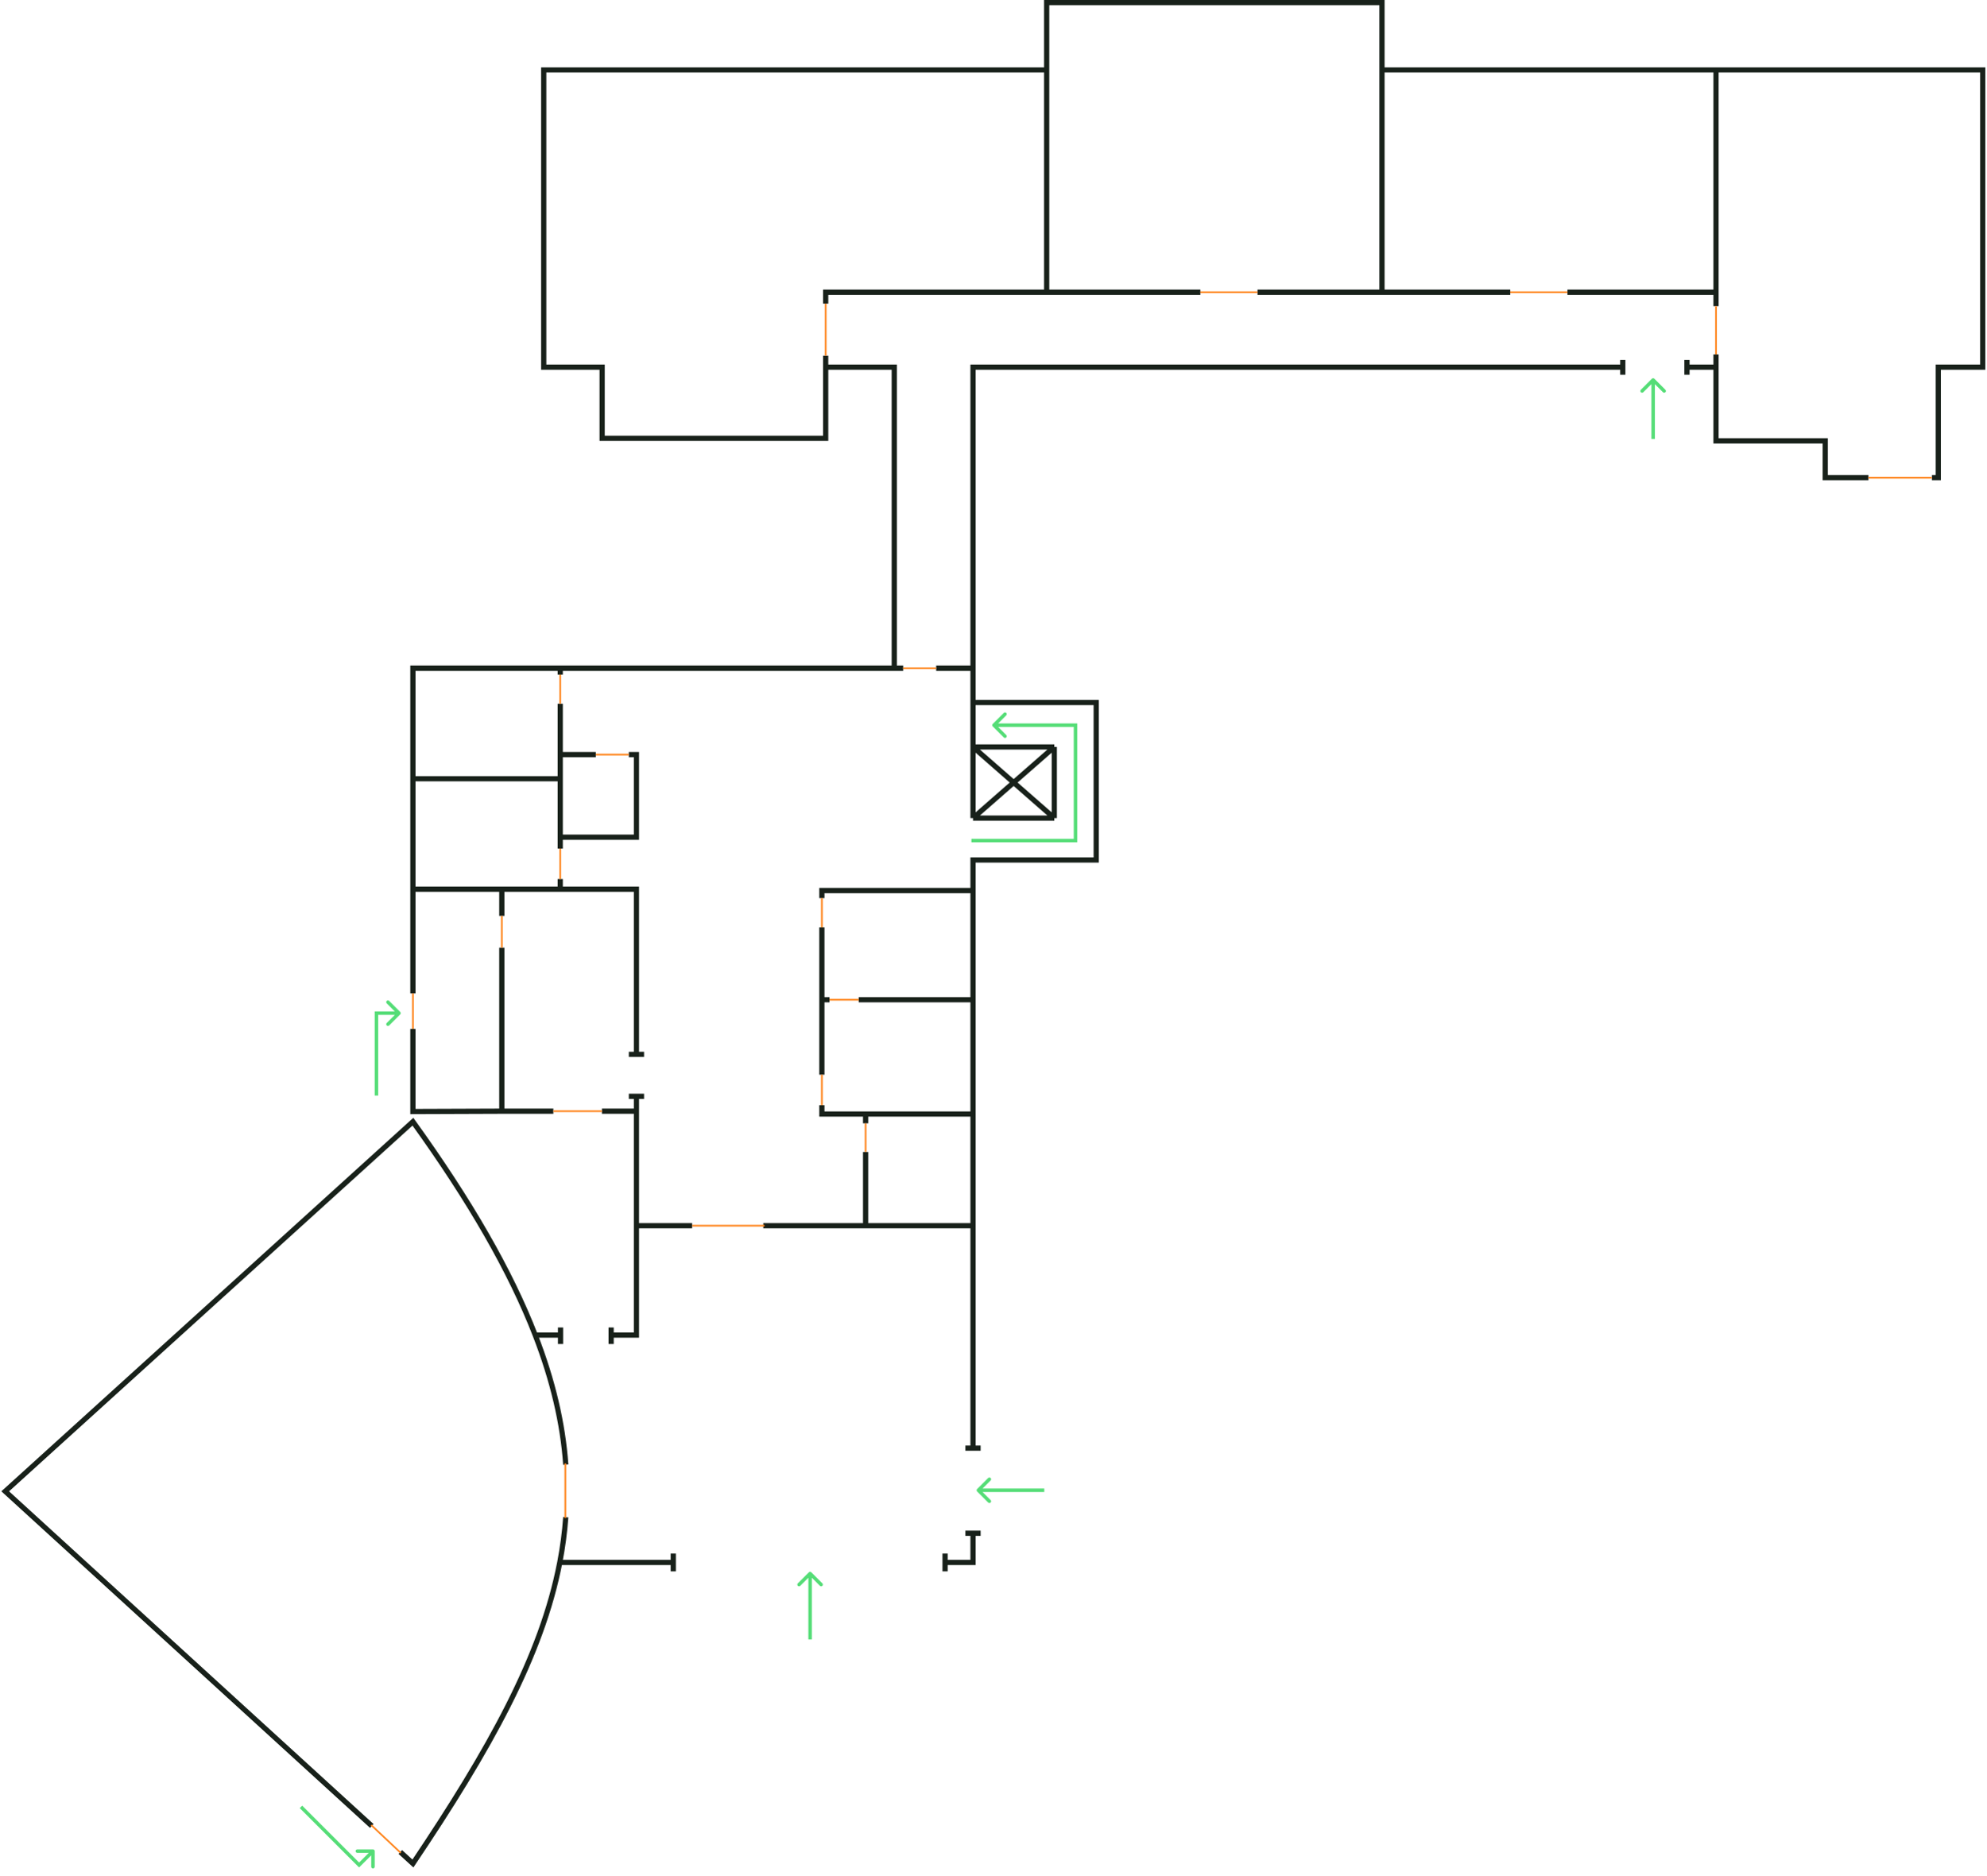
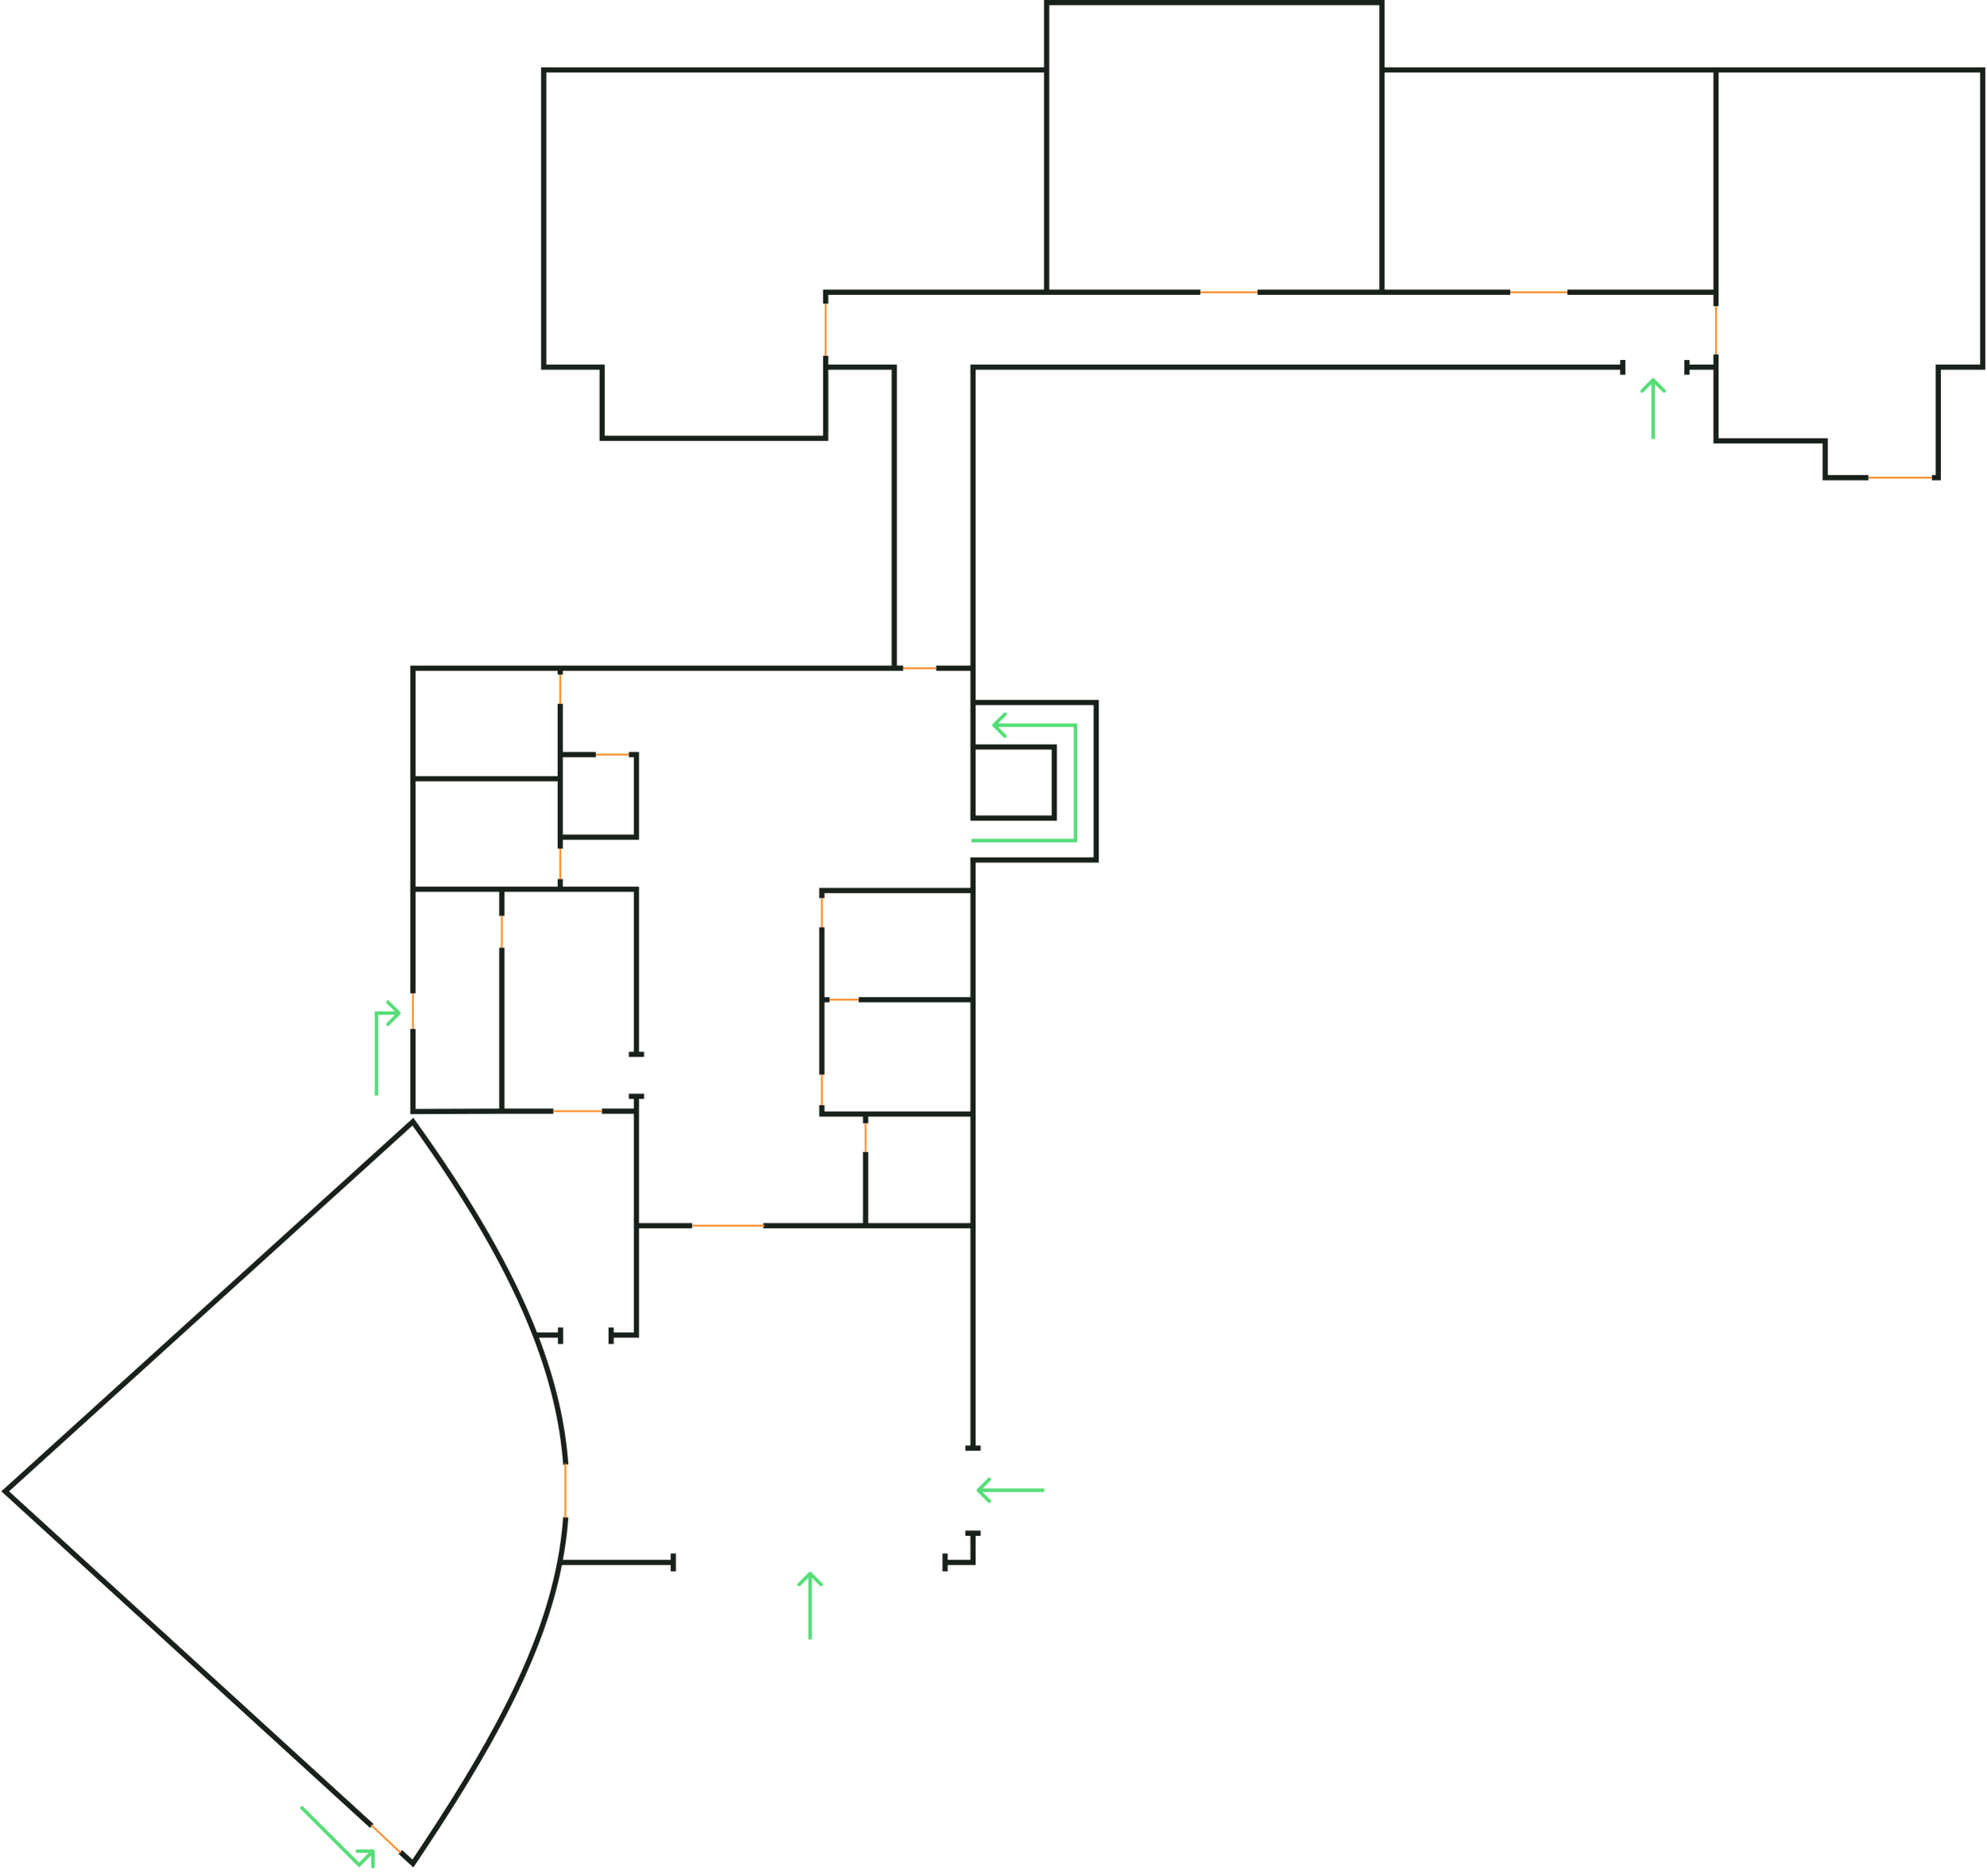
<svg xmlns="http://www.w3.org/2000/svg" width="1145" height="1081" viewBox="0 0 1145 1081" fill="none">
-   <path d="M326.148 844.236C324.453 820.429 318.74 795.846 308.538 769.554M326.148 874.523C325.524 883.257 324.364 891.937 322.694 900.614M322.694 900.614C312.291 954.649 282.079 1008.54 238.029 1074.14L230.755 1067.5M322.694 900.614H388.125M388.125 900.614V895.488M388.125 900.614V905.739M308.538 769.554C294.259 732.753 271.186 692.603 238.029 646.548L3 859.612L214.321 1052.5M308.538 769.554H323.127M560.919 834.718H565.312M560.919 834.718H556.526M560.919 834.718V706.5M544.811 900.614H560.919V883.774M544.811 900.614V895.488M544.811 900.614V905.739M560.919 883.774H556.526M560.919 883.774H565.312M238.029 512.56H289.281M238.029 512.56V448.86M238.029 512.56V572.598M289.281 512.56H322.961M289.281 512.56V527.935M560.919 642.155V705.854V706.5M560.919 642.155V576.259M560.919 642.155H499M560.919 576.259V513.292M560.919 576.259H495.023M473.79 576.259V534.525M473.79 576.259H478.183M473.79 576.259V619.458M560.919 513.292H473.79V517.685M560.919 513.292V495.72H631.94V404.93H560.919M560.919 404.93V385.161M560.919 404.93V417.743V430.556M560.919 385.161V211.635H935.5M560.919 385.161H539.686M322.961 385.161H238.029V448.86M322.961 385.161H515.524M322.961 385.161V388.822M322.961 512.56H366.892V607.743M322.961 512.56V506.702M238.029 448.86H322.961M322.961 448.86V448.128V434.949M322.961 448.86V482.54M322.961 434.949H343.462M322.961 434.949V405.662M322.961 482.54H366.892V434.949H362.499M322.961 482.54V489.13M515.524 385.161V211.635H475.987M515.524 385.161H520.649M475.987 211.635V252.637H347.123V211.635H313.443V40.305H603.385M475.987 211.635V205.045M603.385 40.305V168.436M603.385 40.305V1.5H796.68V40.305M603.385 168.436H475.987V175.026M603.385 168.436H691.979M989.243 211.635V254.101H1052.21V275.334H1077.1M989.243 211.635V204.313M989.243 211.635H972.5M989.243 40.305H1143V211.635H1117.37V275.334H1113.71M989.243 40.305H796.68M989.243 40.305V168.436M796.68 40.305V168.436M796.68 168.436H724.927M796.68 168.436H870.63M989.243 168.436H903.578M989.243 168.436V176.49M560.919 430.556H607.778M560.919 430.556V471.558M560.919 430.556L607.778 471.558M607.778 430.556V471.558M607.778 430.556L560.919 471.558M607.778 471.558H560.919M323.127 769.554V765.161M323.127 769.554V774.679M352.304 769.554H366.892V706.5M352.304 769.554V774.679M352.304 769.554V765.161M366.892 607.743H371.285M366.892 607.743H362.499M366.892 631.905H362.499M366.892 631.905H371.285M366.892 631.905V640.5M289.281 546.24V576.625V638.5V640.5M238.029 593.099V640.691L289.281 640.5M473.79 637.03V642.155H494H499M935.5 211.635V207.5M935.5 211.635V216M972.5 211.635V216M972.5 211.635V207.5M319 640.5H289.281M366.892 640.5H347M366.892 640.5V703.027V706.5M366.892 706.5H399M440 706.5H499M560.919 706.5H499M499 706.5V664M499 642.155V647.5" stroke="#18211A" stroke-width="3" />
+   <path d="M326.148 844.236C324.453 820.429 318.74 795.846 308.538 769.554M326.148 874.523C325.524 883.257 324.364 891.937 322.694 900.614M322.694 900.614C312.291 954.649 282.079 1008.54 238.029 1074.14L230.755 1067.5M322.694 900.614H388.125M388.125 900.614V895.488M388.125 900.614V905.739M308.538 769.554C294.259 732.753 271.186 692.603 238.029 646.548L3 859.612L214.321 1052.5M308.538 769.554H323.127M560.919 834.718H565.312M560.919 834.718H556.526M560.919 834.718V706.5M544.811 900.614H560.919V883.774M544.811 900.614V895.488M544.811 900.614V905.739M560.919 883.774H556.526M560.919 883.774H565.312M238.029 512.56H289.281M238.029 512.56V448.86M238.029 512.56V572.598M289.281 512.56H322.961M289.281 512.56V527.935M560.919 642.155V705.854V706.5M560.919 642.155V576.259M560.919 642.155H499M560.919 576.259V513.292M560.919 576.259H495.023M473.79 576.259V534.525M473.79 576.259H478.183M473.79 576.259V619.458M560.919 513.292H473.79V517.685M560.919 513.292V495.72H631.94V404.93H560.919M560.919 404.93V385.161M560.919 404.93V417.743V430.556M560.919 385.161V211.635H935.5M560.919 385.161H539.686M322.961 385.161H238.029V448.86M322.961 385.161H515.524M322.961 385.161V388.822M322.961 512.56H366.892V607.743M322.961 512.56V506.702M238.029 448.86H322.961M322.961 448.86V448.128V434.949M322.961 448.86V482.54M322.961 434.949H343.462M322.961 434.949V405.662M322.961 482.54H366.892V434.949H362.499M322.961 482.54V489.13M515.524 385.161V211.635H475.987M515.524 385.161H520.649M475.987 211.635V252.637H347.123V211.635H313.443V40.305H603.385M475.987 211.635V205.045M603.385 40.305V168.436M603.385 40.305V1.5H796.68V40.305M603.385 168.436H475.987V175.026M603.385 168.436H691.979M989.243 211.635V254.101H1052.21V275.334H1077.1M989.243 211.635V204.313M989.243 211.635H972.5M989.243 40.305H1143V211.635H1117.37V275.334H1113.71M989.243 40.305H796.68M989.243 40.305V168.436M796.68 40.305V168.436M796.68 168.436H724.927M796.68 168.436H870.63M989.243 168.436H903.578M989.243 168.436V176.49M560.919 430.556H607.778V471.558H560.919V430.556ZM323.127 769.554V765.161M323.127 769.554V774.679M352.304 769.554H366.892V706.5M352.304 769.554V774.679M352.304 769.554V765.161M366.892 607.743H371.285M366.892 607.743H362.499M366.892 631.905H362.499M366.892 631.905H371.285M366.892 631.905V640.5M289.281 546.24V576.625V638.5V640.5M238.029 593.099V640.691L289.281 640.5M473.79 637.03V642.155H494H499M935.5 211.635V207.5M935.5 211.635V216M972.5 211.635V216M972.5 211.635V207.5M319 640.5H289.281M366.892 640.5H347M366.892 640.5V703.027V706.5M366.892 706.5H399M440 706.5H499M560.919 706.5H499M499 706.5V664M499 642.155V647.5" stroke="#18211A" stroke-width="3" />
  <path d="M325.89 843.504V874.987" stroke="#FF8822" />
  <path d="M214 1052L231 1068" stroke="#FF8822" />
  <path d="M289.281 527.935V546.24" stroke="#FF8822" />
  <path d="M399 706.5H440.734" stroke="#FF8822" />
  <path d="M238.029 572.598V593.099" stroke="#FF8822" />
  <path d="M319 640.5H347" stroke="#FF8822" />
  <path d="M499 647.5V664" stroke="#FF8822" />
  <path d="M473.79 619.458V637.03" stroke="#FF8822" />
  <path d="M478.183 576.259H495.023" stroke="#FF8822" />
  <path d="M473.79 517.685V534.525" stroke="#FF8822" />
  <path d="M322.961 489.13V506.702" stroke="#FF8822" />
  <path d="M343.462 434.949H362.499" stroke="#FF8822" />
  <path d="M322.961 388.822V405.662" stroke="#FF8822" />
  <path d="M520.649 385.161H539.686" stroke="#FF8822" />
  <path d="M475.987 175.026V205.045" stroke="#FF8822" />
  <path d="M691.979 168.436H724.927" stroke="#FF8822" />
  <path d="M870.63 168.436H903.578" stroke="#FF8822" />
  <path d="M989.243 176.49V204.313" stroke="#FF8822" />
  <path d="M1077.1 275.334H1113.71" stroke="#FF8822" />
  <path d="M563.293 858.293C562.902 858.683 562.902 859.317 563.293 859.707L569.657 866.071C570.047 866.462 570.681 866.462 571.071 866.071C571.462 865.681 571.462 865.047 571.071 864.657L565.414 859L571.071 853.343C571.462 852.953 571.462 852.319 571.071 851.929C570.681 851.538 570.047 851.538 569.657 851.929L563.293 858.293ZM602 858L564 858L564 860L602 860L602 858Z" fill="#55DD77" />
  <path d="M467.707 906.293C467.317 905.902 466.683 905.902 466.293 906.293L459.929 912.657C459.538 913.047 459.538 913.681 459.929 914.071C460.319 914.462 460.953 914.462 461.343 914.071L467 908.414L472.657 914.071C473.047 914.462 473.681 914.462 474.071 914.071C474.462 913.681 474.462 913.047 474.071 912.657L467.707 906.293ZM468 945L468 907L466 907L466 945L468 945Z" fill="#55DD77" />
  <path d="M217 584V583H216V584H217ZM230.707 584.707C231.098 584.317 231.098 583.683 230.707 583.293L224.343 576.929C223.953 576.538 223.319 576.538 222.929 576.929C222.538 577.319 222.538 577.953 222.929 578.343L228.586 584L222.929 589.657C222.538 590.047 222.538 590.681 222.929 591.071C223.319 591.462 223.953 591.462 224.343 591.071L230.707 584.707ZM217 585H230V583H217V585ZM216 584V631.5H218V584H216Z" fill="#55DD77" />
-   <path d="M207 1075L206.293 1075.71L207 1076.41L207.707 1075.71L207 1075ZM216 1067C216 1066.45 215.552 1066 215 1066H206C205.448 1066 205 1066.45 205 1067C205 1067.55 205.448 1068 206 1068H214V1076C214 1076.55 214.448 1077 215 1077C215.552 1077 216 1076.55 216 1076V1067ZM207.707 1075.71L215.707 1067.71L214.293 1066.29L206.293 1074.29L207.707 1075.71ZM207.707 1074.29L174.207 1040.79L172.793 1042.21L206.293 1075.71L207.707 1074.29Z" fill="#55DD77" />
+   <path d="M207 1075L206.293 1075.71L207 1076.41L207.707 1075.71L207 1075ZM216 1067C216 1066.45 215.552 1066 215 1066L206 1066C205.448 1066 205 1066.45 205 1067C205 1067.55 205.448 1068 206 1068L214 1068L214 1076C214 1076.55 214.448 1077 215 1077C215.552 1077 216 1076.55 216 1076L216 1067ZM207.707 1075.71L215.707 1067.71L214.293 1066.29L206.293 1074.29L207.707 1075.71ZM207.707 1074.29L174.207 1040.79L172.793 1042.21L206.293 1075.71L207.707 1074.29Z" fill="#55DD77" />
  <path d="M953.707 218.293C953.317 217.902 952.683 217.902 952.293 218.293L945.929 224.657C945.538 225.047 945.538 225.681 945.929 226.071C946.319 226.462 946.953 226.462 947.343 226.071L953 220.414L958.657 226.071C959.047 226.462 959.681 226.462 960.071 226.071C960.462 225.681 960.462 225.047 960.071 224.657L953.707 218.293ZM954 253L954 219L952 219L952 253L954 253Z" fill="#55DD77" />
  <path d="M620 418H621V417H620V418ZM572.293 417.293C571.902 417.683 571.902 418.317 572.293 418.707L578.657 425.071C579.047 425.462 579.681 425.462 580.071 425.071C580.462 424.681 580.462 424.047 580.071 423.657L574.414 418L580.071 412.343C580.462 411.953 580.462 411.319 580.071 410.929C579.681 410.538 579.047 410.538 578.657 410.929L572.293 417.293ZM620 484.5V485.5H621V484.5H620ZM620 417H573V419H620V417ZM619 418V484.5H621V418H619ZM620 483.5H560V485.5H620V483.5Z" fill="#55DD77" />
</svg>
